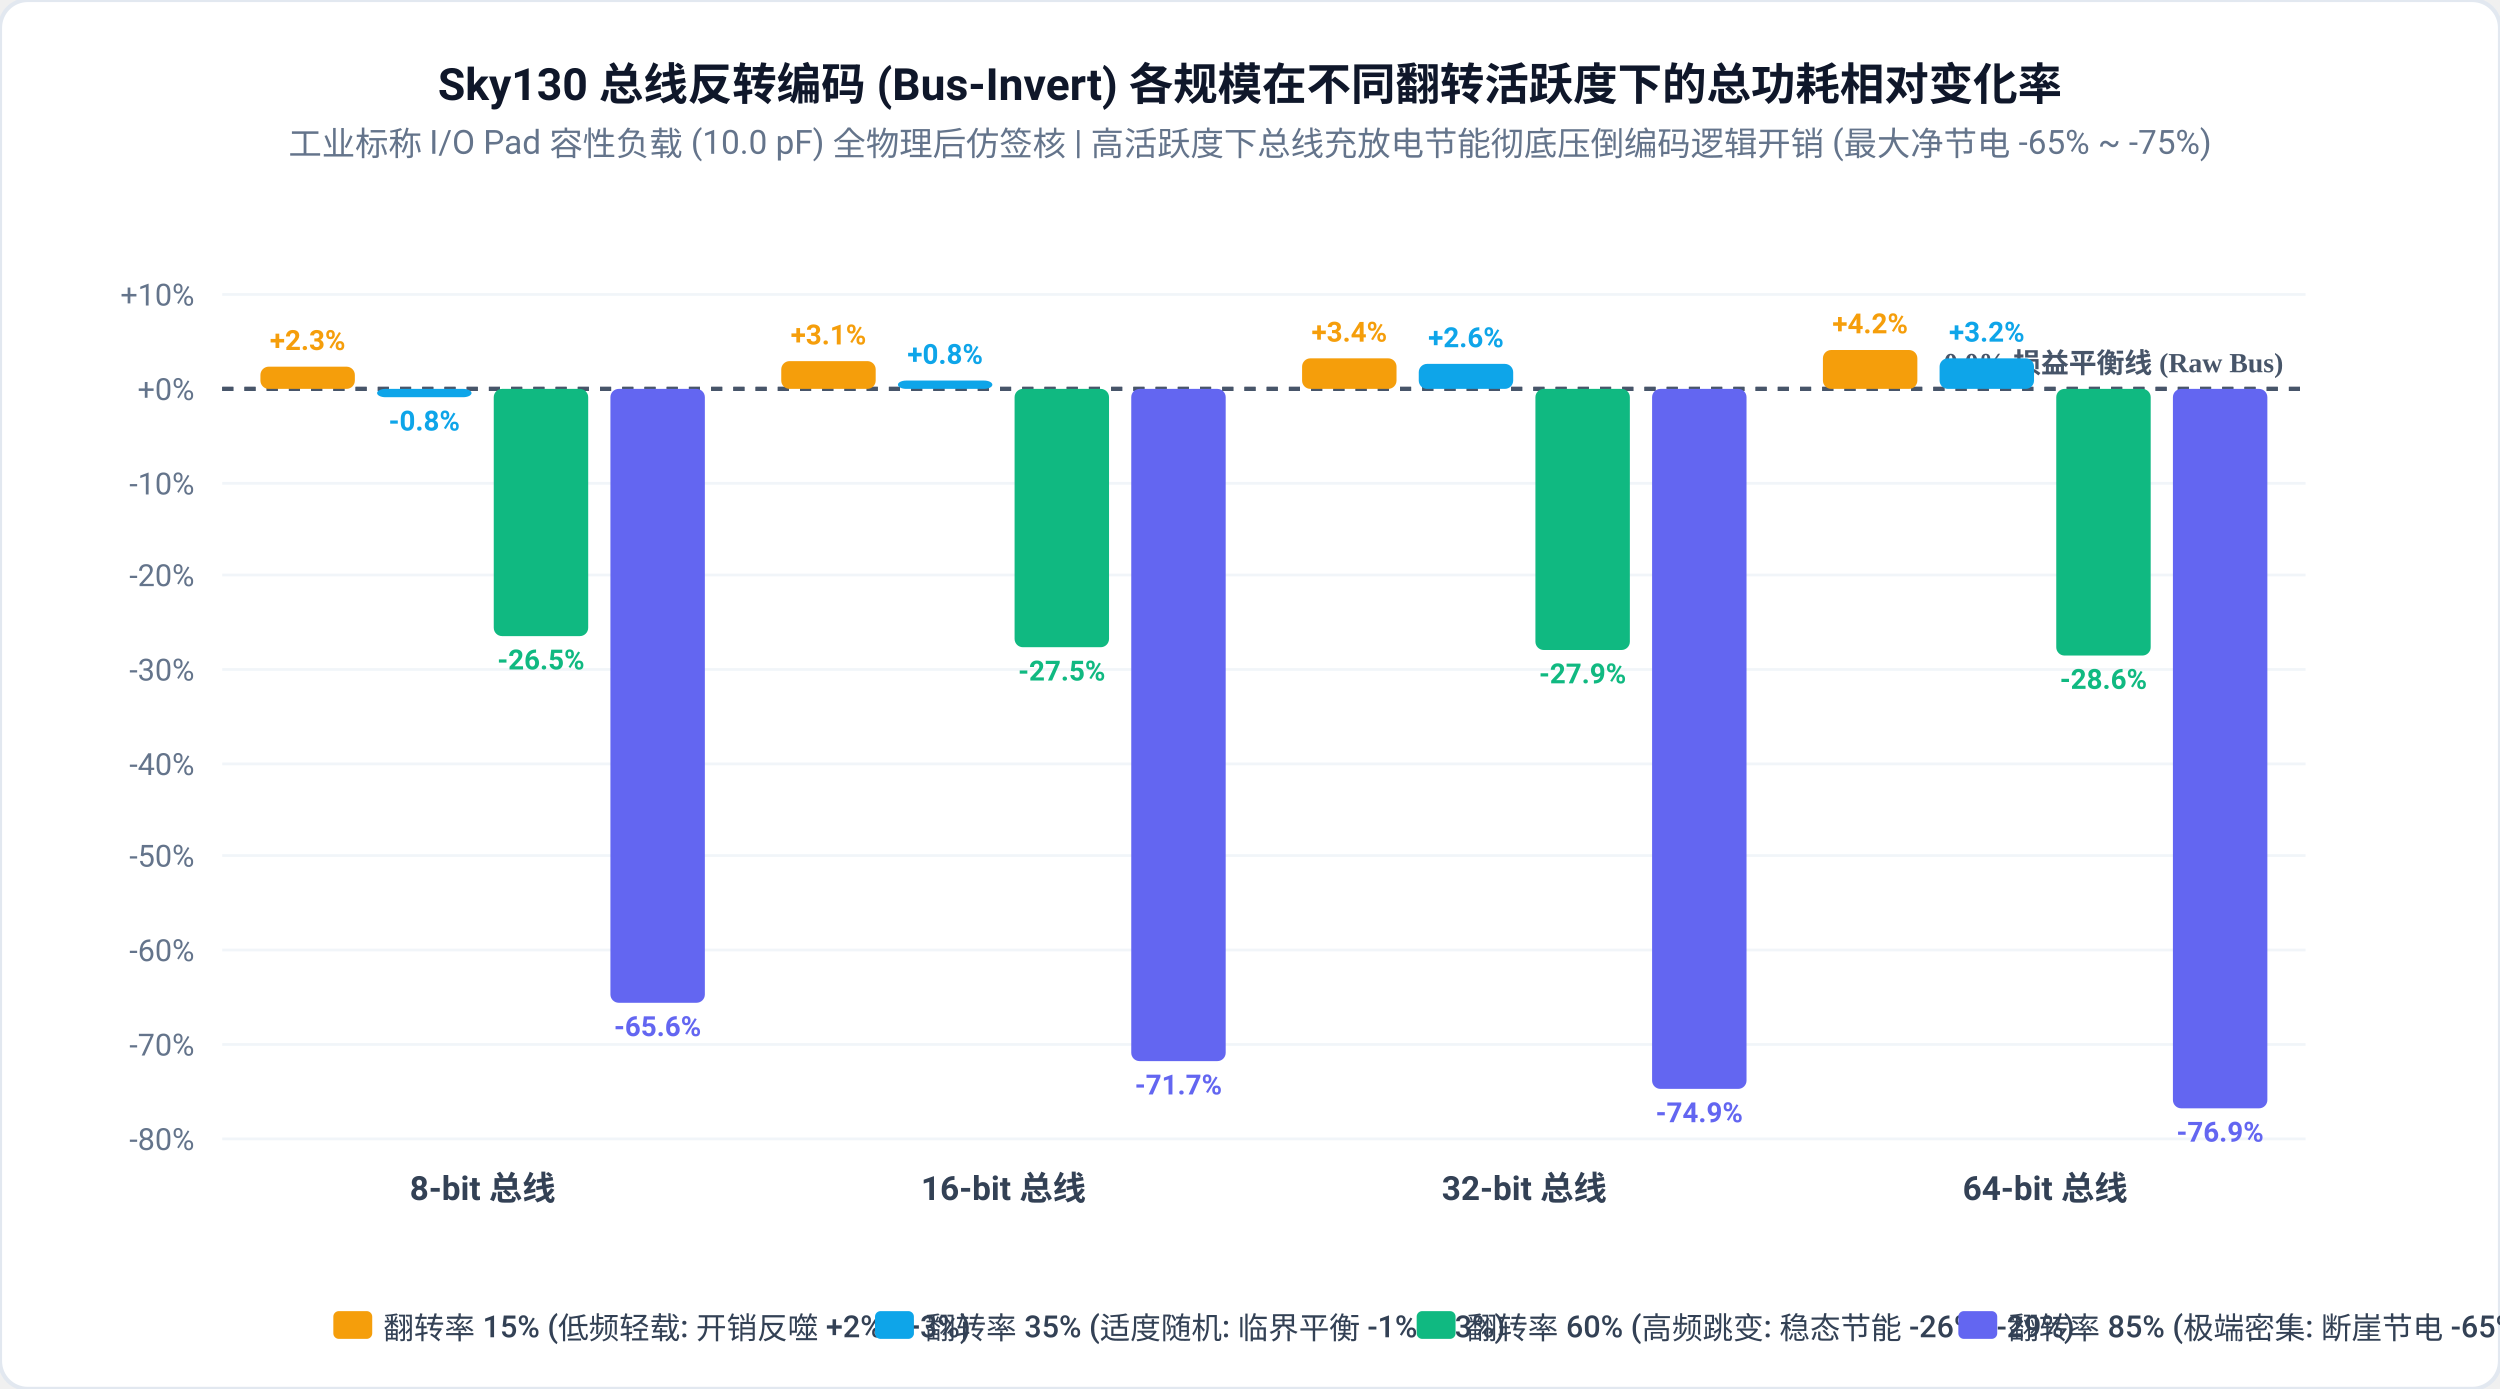
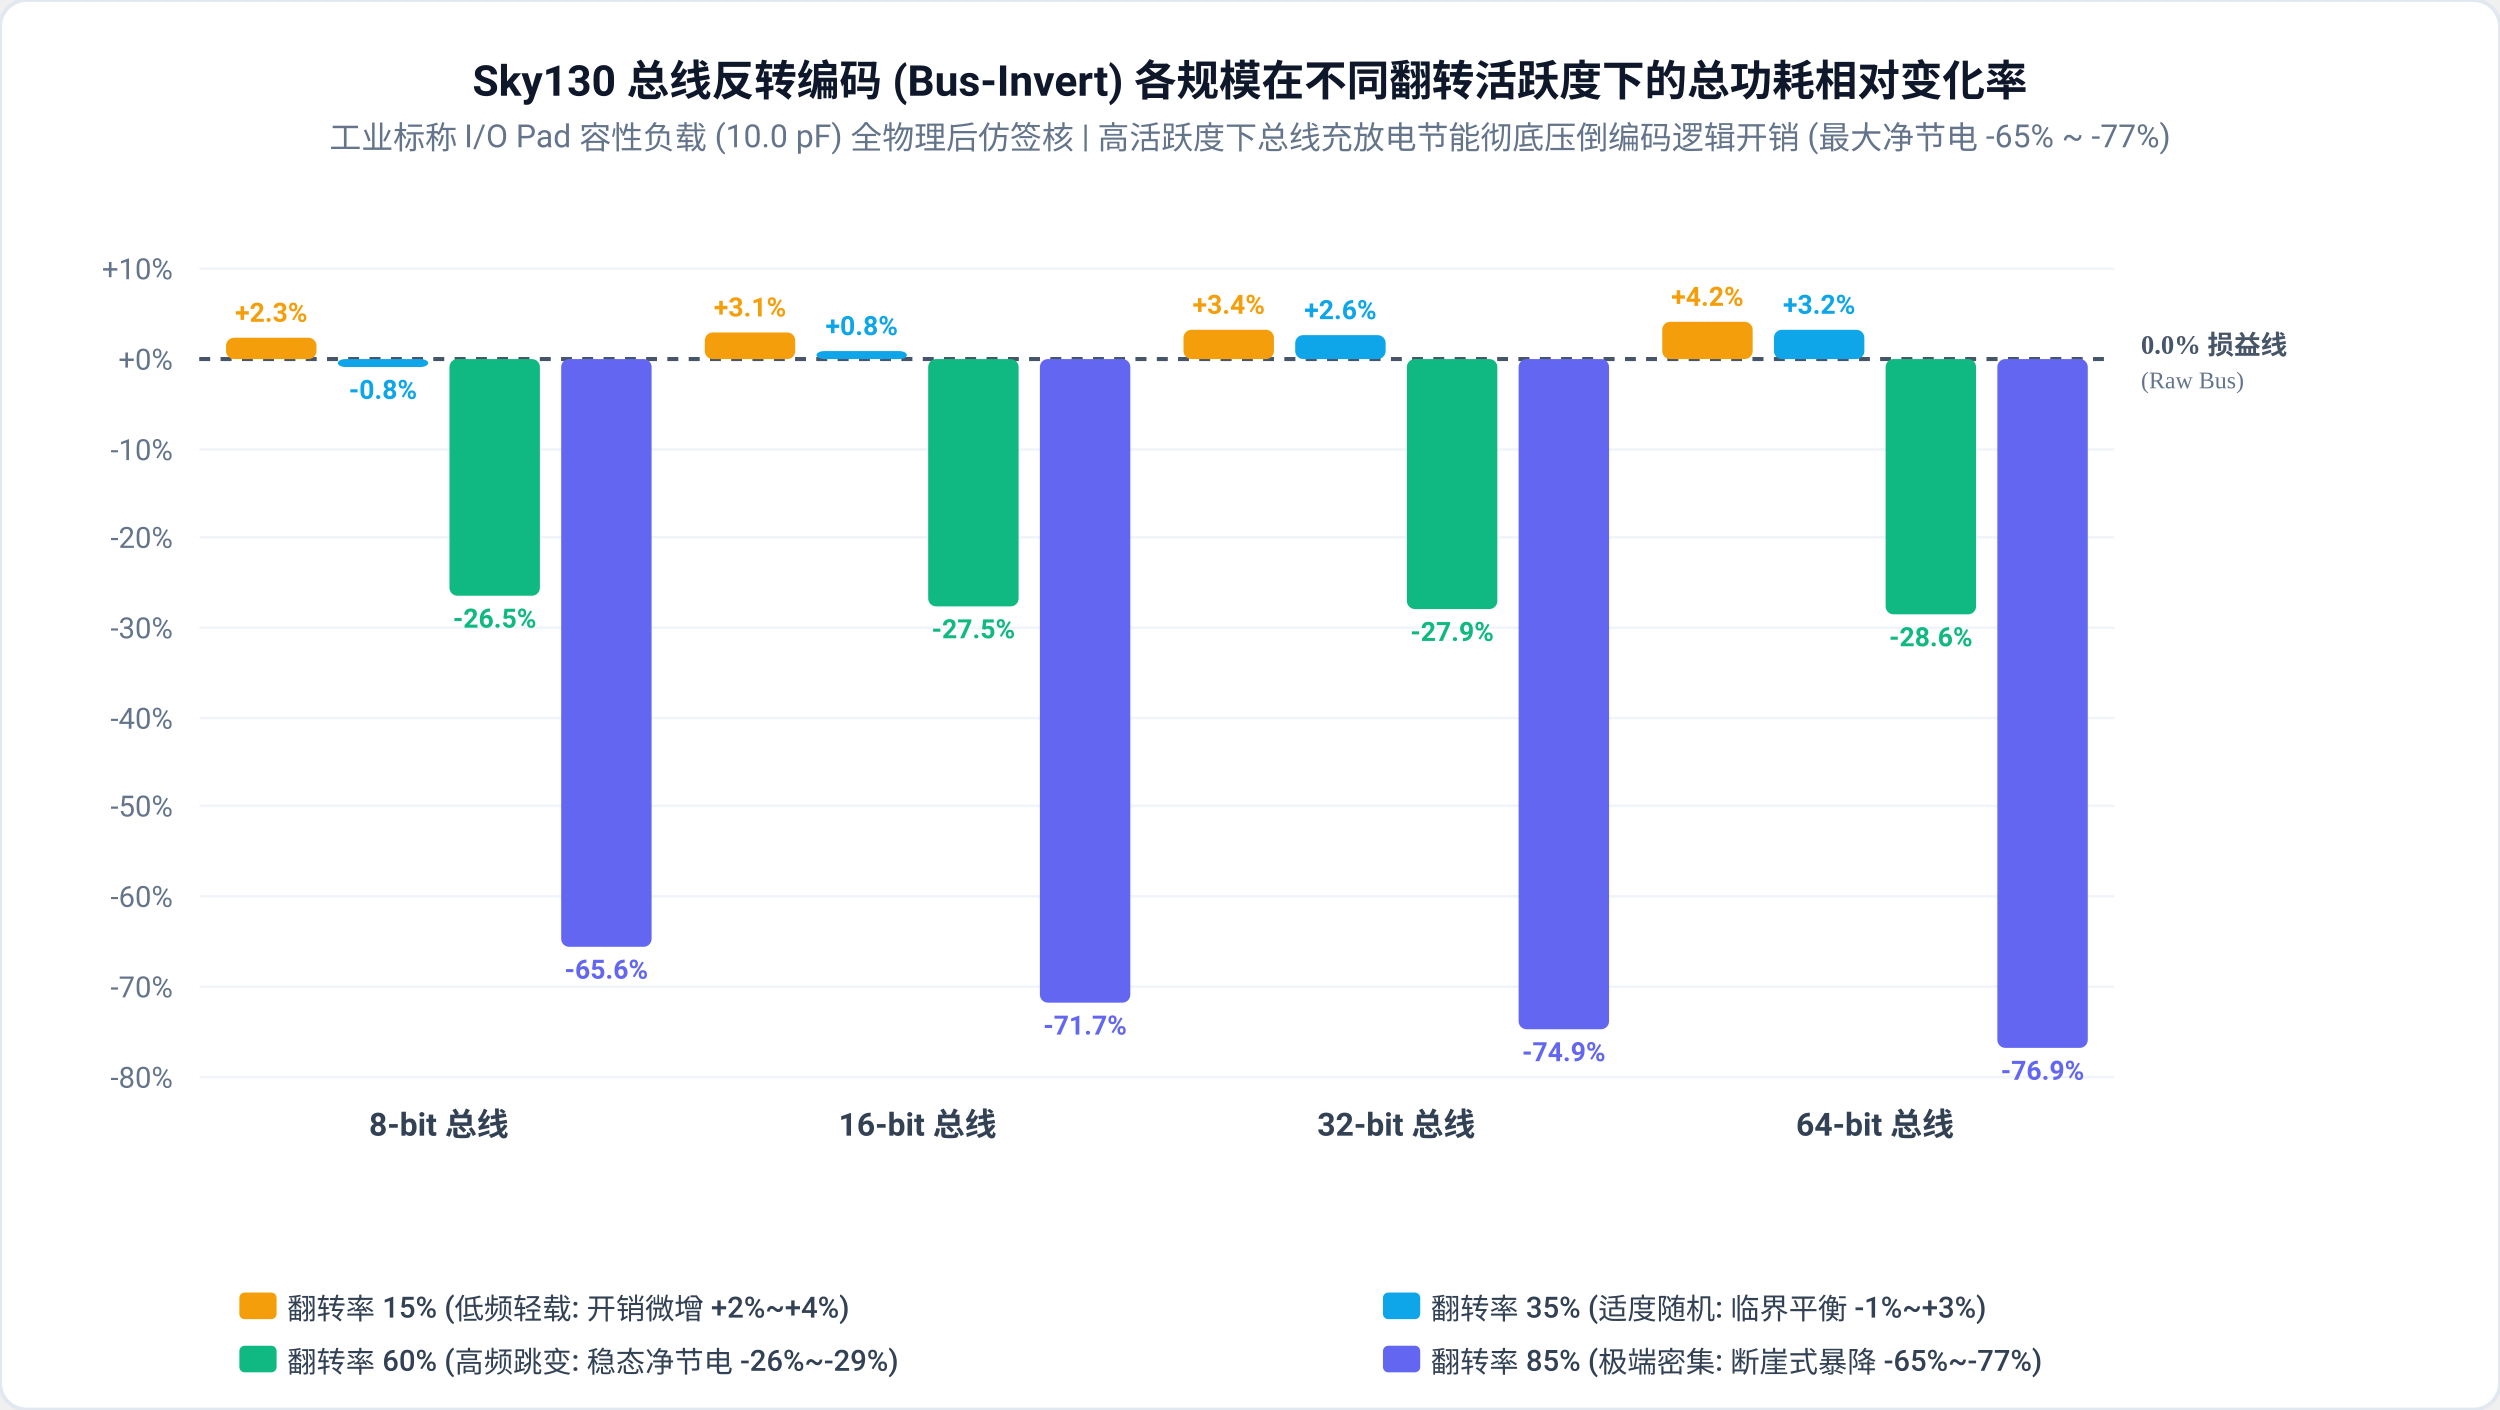
- <svg xmlns="http://www.w3.org/2000/svg" viewBox="0 0 900 500" width="900" height="500">
+ <svg xmlns="http://www.w3.org/2000/svg" viewBox="0 0 940 530" width="940" height="530">
  <defs>
    <style>
    .title { font-family: -apple-system, BlinkMacSystemFont, "Segoe UI", Roboto, Helvetica, Arial, sans-serif; font-size: 16px; font-weight: 700; fill: #0f172a; }
    .subtitle { font-family: -apple-system, BlinkMacSystemFont, "Segoe UI", Roboto, Helvetica, Arial, sans-serif; font-size: 12px; fill: #64748b; }
    .axis-label { font-family: -apple-system, BlinkMacSystemFont, "Segoe UI", Roboto, Helvetica, Arial, sans-serif; font-size: 12px; font-weight: 600; fill: #334155; }
    .tick-label { font-family: -apple-system, BlinkMacSystemFont, "Segoe UI", Roboto, Helvetica, Arial, sans-serif; font-size: 11px; fill: #64748b; }
    .data-label { font-family: -apple-system, BlinkMacSystemFont, "Segoe UI", Roboto, Helvetica, Arial, sans-serif; font-size: 10px; font-weight: 700; }
    .legend-text { font-family: -apple-system, BlinkMacSystemFont, "Segoe UI", Roboto, Helvetica, Arial, sans-serif; font-size: 11px; font-weight: 500; fill: #334155; }
    .grid-line { stroke: #f1f5f9; stroke-width: 1; }
    .zero-line { stroke: #475569; stroke-width: 1.5; stroke-dasharray: 4,4; }
    .axis-line { stroke: #cbd5e1; stroke-width: 1.5; }
  </style>
    <linearGradient id="grad-green" x1="0" y1="0" x2="0" y2="1">
      <stop offset="0%" stop-color="#10b981" />
      <stop offset="100%" stop-color="#059669" />
    </linearGradient>
    <linearGradient id="grad-blue" x1="0" y1="0" x2="0" y2="1">
      <stop offset="0%" stop-color="#0ea5e9" />
      <stop offset="100%" stop-color="#0284c7" />
    </linearGradient>
    <linearGradient id="grad-amber" x1="0" y1="0" x2="0" y2="1">
      <stop offset="0%" stop-color="#f59e0b" />
      <stop offset="100%" stop-color="#d97706" />
    </linearGradient>
    <linearGradient id="grad-red" x1="0" y1="0" x2="0" y2="1">
      <stop offset="0%" stop-color="#f43f5e" />
      <stop offset="100%" stop-color="#e11d48" />
    </linearGradient>
  </defs>
-   <rect width="900" height="500" rx="10" fill="#ffffff" stroke="#e2e8f0" stroke-width="1.5" />
-   <text x="450.0" y="36" text-anchor="middle" class="title">Sky130 总线反转编码 (Bus-Invert) 各规模在不同翻转活跃度下的总功耗相对变化率</text>
-   <text x="450.0" y="56" text-anchor="middle" class="subtitle">工业标称 I/O Pad 容性负载 (10.0 pF) 全物理后仿签核 | 高活跃度下总线充放电节能彻底压倒编码逻辑开销 (最大净节电 -65% ~ -75%)</text>
-   <line x1="80" y1="410" x2="830" y2="410" class="grid-line" />
-   <text x="70" y="414" text-anchor="end" class="tick-label">-80%</text>
-   <line x1="80" y1="376" x2="830" y2="376" class="grid-line" />
-   <text x="70" y="380" text-anchor="end" class="tick-label">-70%</text>
-   <line x1="80" y1="342" x2="830" y2="342" class="grid-line" />
-   <text x="70" y="346" text-anchor="end" class="tick-label">-60%</text>
-   <line x1="80" y1="308" x2="830" y2="308" class="grid-line" />
-   <text x="70" y="312" text-anchor="end" class="tick-label">-50%</text>
-   <line x1="80" y1="275" x2="830" y2="275" class="grid-line" />
-   <text x="70" y="279" text-anchor="end" class="tick-label">-40%</text>
-   <line x1="80" y1="241" x2="830" y2="241" class="grid-line" />
-   <text x="70" y="245" text-anchor="end" class="tick-label">-30%</text>
-   <line x1="80" y1="207" x2="830" y2="207" class="grid-line" />
-   <text x="70" y="211" text-anchor="end" class="tick-label">-20%</text>
-   <line x1="80" y1="174" x2="830" y2="174" class="grid-line" />
-   <text x="70" y="178" text-anchor="end" class="tick-label">-10%</text>
-   <line x1="80" y1="140" x2="830" y2="140" class="zero-line" />
-   <text x="70" y="144" text-anchor="end" class="tick-label">+0%</text>
-   <line x1="80" y1="106" x2="830" y2="106" class="grid-line" />
-   <text x="70" y="110" text-anchor="end" class="tick-label">+10%</text>
-   <line x1="80" y1="140" x2="830" y2="140" class="zero-line" />
-   <text x="822" y="134" text-anchor="end" font-size="10px" font-weight="700" fill="#475569">0.0% 损益平衡线 (Raw Bus)</text>
-   <rect x="93.75" y="132" width="34" height="8" fill="#f59e0b" rx="3" />
-   <text x="110.75" y="126" text-anchor="middle" class="data-label" fill="#f59e0b">+2.3%</text>
-   <rect x="135.75" y="140" width="34" height="3" fill="#0ea5e9" rx="3" />
-   <text x="152.75" y="155" text-anchor="middle" class="data-label" fill="#0ea5e9">-0.8%</text>
-   <rect x="177.75" y="140" width="34" height="89" fill="#10b981" rx="3" />
-   <text x="194.75" y="241" text-anchor="middle" class="data-label" fill="#10b981">-26.5%</text>
-   <rect x="219.75" y="140" width="34" height="221" fill="#6366f1" rx="3" />
-   <text x="236.75" y="373" text-anchor="middle" class="data-label" fill="#6366f1">-65.6%</text>
-   <text x="173.75" y="432" text-anchor="middle" class="axis-label">8-bit 总线</text>
-   <rect x="281.25" y="130" width="34" height="10" fill="#f59e0b" rx="3" />
-   <text x="298.25" y="124" text-anchor="middle" class="data-label" fill="#f59e0b">+3.1%</text>
-   <rect x="323.25" y="137" width="34" height="3" fill="#0ea5e9" rx="3" />
-   <text x="340.25" y="131" text-anchor="middle" class="data-label" fill="#0ea5e9">+0.8%</text>
-   <rect x="365.25" y="140" width="34" height="93" fill="#10b981" rx="3" />
-   <text x="382.25" y="245" text-anchor="middle" class="data-label" fill="#10b981">-27.5%</text>
-   <rect x="407.25" y="140" width="34" height="242" fill="#6366f1" rx="3" />
-   <text x="424.25" y="394" text-anchor="middle" class="data-label" fill="#6366f1">-71.7%</text>
-   <text x="361.25" y="432" text-anchor="middle" class="axis-label">16-bit 总线</text>
-   <rect x="468.75" y="129" width="34" height="11" fill="#f59e0b" rx="3" />
-   <text x="485.75" y="123" text-anchor="middle" class="data-label" fill="#f59e0b">+3.4%</text>
-   <rect x="510.75" y="131" width="34" height="9" fill="#0ea5e9" rx="3" />
-   <text x="527.75" y="125" text-anchor="middle" class="data-label" fill="#0ea5e9">+2.6%</text>
-   <rect x="552.75" y="140" width="34" height="94" fill="#10b981" rx="3" />
-   <text x="569.75" y="246" text-anchor="middle" class="data-label" fill="#10b981">-27.9%</text>
-   <rect x="594.75" y="140" width="34" height="252" fill="#6366f1" rx="3" />
-   <text x="611.75" y="404" text-anchor="middle" class="data-label" fill="#6366f1">-74.9%</text>
-   <text x="548.75" y="432" text-anchor="middle" class="axis-label">32-bit 总线</text>
-   <rect x="656.25" y="126" width="34" height="14" fill="#f59e0b" rx="3" />
-   <text x="673.25" y="120" text-anchor="middle" class="data-label" fill="#f59e0b">+4.2%</text>
-   <rect x="698.25" y="129" width="34" height="11" fill="#0ea5e9" rx="3" />
-   <text x="715.25" y="123" text-anchor="middle" class="data-label" fill="#0ea5e9">+3.2%</text>
-   <rect x="740.25" y="140" width="34" height="96" fill="#10b981" rx="3" />
-   <text x="757.25" y="248" text-anchor="middle" class="data-label" fill="#10b981">-28.6%</text>
-   <rect x="782.25" y="140" width="34" height="259" fill="#6366f1" rx="3" />
-   <text x="799.25" y="411" text-anchor="middle" class="data-label" fill="#6366f1">-76.9%</text>
-   <text x="736.25" y="432" text-anchor="middle" class="axis-label">64-bit 总线</text>
-   <rect x="120" y="472" width="14" height="10" rx="2" fill="#f59e0b" />
-   <text x="138" y="482" class="legend-text">翻转率 15% (低频轻载: 开销反噬 +2%~+3%)</text>
-   <rect x="315" y="472" width="14" height="10" rx="2" fill="#0ea5e9" />
-   <text x="333" y="482" class="legend-text">翻转率 35% (适度随机: 临界平衡 -1%~+3%)</text>
-   <rect x="510" y="472" width="14" height="10" rx="2" fill="#10b981" />
-   <text x="528" y="482" class="legend-text">翻转率 60% (高频跳变: 稳态节能 -26%~-29%)</text>
-   <rect x="705" y="472" width="14" height="10" rx="2" fill="#6366f1" />
-   <text x="723" y="482" class="legend-text">翻转率 85% (极端密集: 断崖节电 -65%~-76%)</text>
+   <rect width="940" height="530" rx="10" fill="#ffffff" stroke="#e2e8f0" stroke-width="1.5" />
+   <text x="470.0" y="36" text-anchor="middle" class="title">Sky130 总线反转编码 (Bus-Invert) 各规模在不同翻转活跃度下的总功耗相对变化率</text>
+   <text x="470.0" y="56" text-anchor="middle" class="subtitle">工业标称 I/O Pad 容性负载 (10.0 pF) 全物理后仿签核 | 高活跃度下总线充放电节能彻底压倒编码逻辑开销 (最大净节电 -65% ~ -77%)</text>
+   <line x1="75" y1="405" x2="795" y2="405" class="grid-line" />
+   <text x="65" y="409" text-anchor="end" class="tick-label">-80%</text>
+   <line x1="75" y1="371" x2="795" y2="371" class="grid-line" />
+   <text x="65" y="375" text-anchor="end" class="tick-label">-70%</text>
+   <line x1="75" y1="337" x2="795" y2="337" class="grid-line" />
+   <text x="65" y="341" text-anchor="end" class="tick-label">-60%</text>
+   <line x1="75" y1="303" x2="795" y2="303" class="grid-line" />
+   <text x="65" y="307" text-anchor="end" class="tick-label">-50%</text>
+   <line x1="75" y1="270" x2="795" y2="270" class="grid-line" />
+   <text x="65" y="274" text-anchor="end" class="tick-label">-40%</text>
+   <line x1="75" y1="236" x2="795" y2="236" class="grid-line" />
+   <text x="65" y="240" text-anchor="end" class="tick-label">-30%</text>
+   <line x1="75" y1="202" x2="795" y2="202" class="grid-line" />
+   <text x="65" y="206" text-anchor="end" class="tick-label">-20%</text>
+   <line x1="75" y1="169" x2="795" y2="169" class="grid-line" />
+   <text x="65" y="173" text-anchor="end" class="tick-label">-10%</text>
+   <line x1="75" y1="135" x2="795" y2="135" class="zero-line" />
+   <text x="65" y="139" text-anchor="end" class="tick-label">+0%</text>
+   <line x1="75" y1="101" x2="795" y2="101" class="grid-line" />
+   <text x="65" y="105" text-anchor="end" class="tick-label">+10%</text>
+   <line x1="75" y1="135" x2="795" y2="135" class="zero-line" />
+   <text x="805" y="133" font-size="10px" font-weight="700" fill="#475569">0.0% 损益线</text>
+   <text x="805" y="146" font-size="9px" fill="#64748b">(Raw Bus)</text>
+   <rect x="85.0" y="127" width="34" height="8" fill="#f59e0b" rx="3" />
+   <text x="102.0" y="121" text-anchor="middle" class="data-label" fill="#f59e0b">+2.3%</text>
+   <rect x="127.0" y="135" width="34" height="3" fill="#0ea5e9" rx="3" />
+   <text x="144.0" y="150" text-anchor="middle" class="data-label" fill="#0ea5e9">-0.8%</text>
+   <rect x="169.0" y="135" width="34" height="89" fill="#10b981" rx="3" />
+   <text x="186.0" y="236" text-anchor="middle" class="data-label" fill="#10b981">-26.5%</text>
+   <rect x="211.0" y="135" width="34" height="221" fill="#6366f1" rx="3" />
+   <text x="228.0" y="368" text-anchor="middle" class="data-label" fill="#6366f1">-65.6%</text>
+   <text x="165.0" y="427" text-anchor="middle" class="axis-label">8-bit 总线</text>
+   <rect x="265.0" y="125" width="34" height="10" fill="#f59e0b" rx="3" />
+   <text x="282.0" y="119" text-anchor="middle" class="data-label" fill="#f59e0b">+3.1%</text>
+   <rect x="307.0" y="132" width="34" height="3" fill="#0ea5e9" rx="3" />
+   <text x="324.0" y="126" text-anchor="middle" class="data-label" fill="#0ea5e9">+0.8%</text>
+   <rect x="349.0" y="135" width="34" height="93" fill="#10b981" rx="3" />
+   <text x="366.0" y="240" text-anchor="middle" class="data-label" fill="#10b981">-27.5%</text>
+   <rect x="391.0" y="135" width="34" height="242" fill="#6366f1" rx="3" />
+   <text x="408.0" y="389" text-anchor="middle" class="data-label" fill="#6366f1">-71.7%</text>
+   <text x="345.0" y="427" text-anchor="middle" class="axis-label">16-bit 总线</text>
+   <rect x="445.0" y="124" width="34" height="11" fill="#f59e0b" rx="3" />
+   <text x="462.0" y="118" text-anchor="middle" class="data-label" fill="#f59e0b">+3.4%</text>
+   <rect x="487.0" y="126" width="34" height="9" fill="#0ea5e9" rx="3" />
+   <text x="504.0" y="120" text-anchor="middle" class="data-label" fill="#0ea5e9">+2.6%</text>
+   <rect x="529.0" y="135" width="34" height="94" fill="#10b981" rx="3" />
+   <text x="546.0" y="241" text-anchor="middle" class="data-label" fill="#10b981">-27.9%</text>
+   <rect x="571.0" y="135" width="34" height="252" fill="#6366f1" rx="3" />
+   <text x="588.0" y="399" text-anchor="middle" class="data-label" fill="#6366f1">-74.9%</text>
+   <text x="525.0" y="427" text-anchor="middle" class="axis-label">32-bit 总线</text>
+   <rect x="625.0" y="121" width="34" height="14" fill="#f59e0b" rx="3" />
+   <text x="642.0" y="115" text-anchor="middle" class="data-label" fill="#f59e0b">+4.2%</text>
+   <rect x="667.0" y="124" width="34" height="11" fill="#0ea5e9" rx="3" />
+   <text x="684.0" y="118" text-anchor="middle" class="data-label" fill="#0ea5e9">+3.2%</text>
+   <rect x="709.0" y="135" width="34" height="96" fill="#10b981" rx="3" />
+   <text x="726.0" y="243" text-anchor="middle" class="data-label" fill="#10b981">-28.6%</text>
+   <rect x="751.0" y="135" width="34" height="259" fill="#6366f1" rx="3" />
+   <text x="768.0" y="406" text-anchor="middle" class="data-label" fill="#6366f1">-76.9%</text>
+   <text x="705.0" y="427" text-anchor="middle" class="axis-label">64-bit 总线</text>
+   <rect x="90" y="486" width="14" height="10" rx="2" fill="#f59e0b" />
+   <text x="108" y="496" class="legend-text">翻转率 15% (低频轻载: 开销微增 +2%~+4%)</text>
+   <rect x="520" y="486" width="14" height="10" rx="2" fill="#0ea5e9" />
+   <text x="538" y="496" class="legend-text">翻转率 35% (适度随机: 临界平衡 -1%~+3%)</text>
+   <rect x="90" y="506" width="14" height="10" rx="2" fill="#10b981" />
+   <text x="108" y="516" class="legend-text">翻转率 60% (高频跳变: 稳态净节电 -26%~-29%)</text>
+   <rect x="520" y="506" width="14" height="10" rx="2" fill="#6366f1" />
+   <text x="538" y="516" class="legend-text">翻转率 85% (极端密集: 断崖式暴降 -65%~-77%)</text>
</svg>
